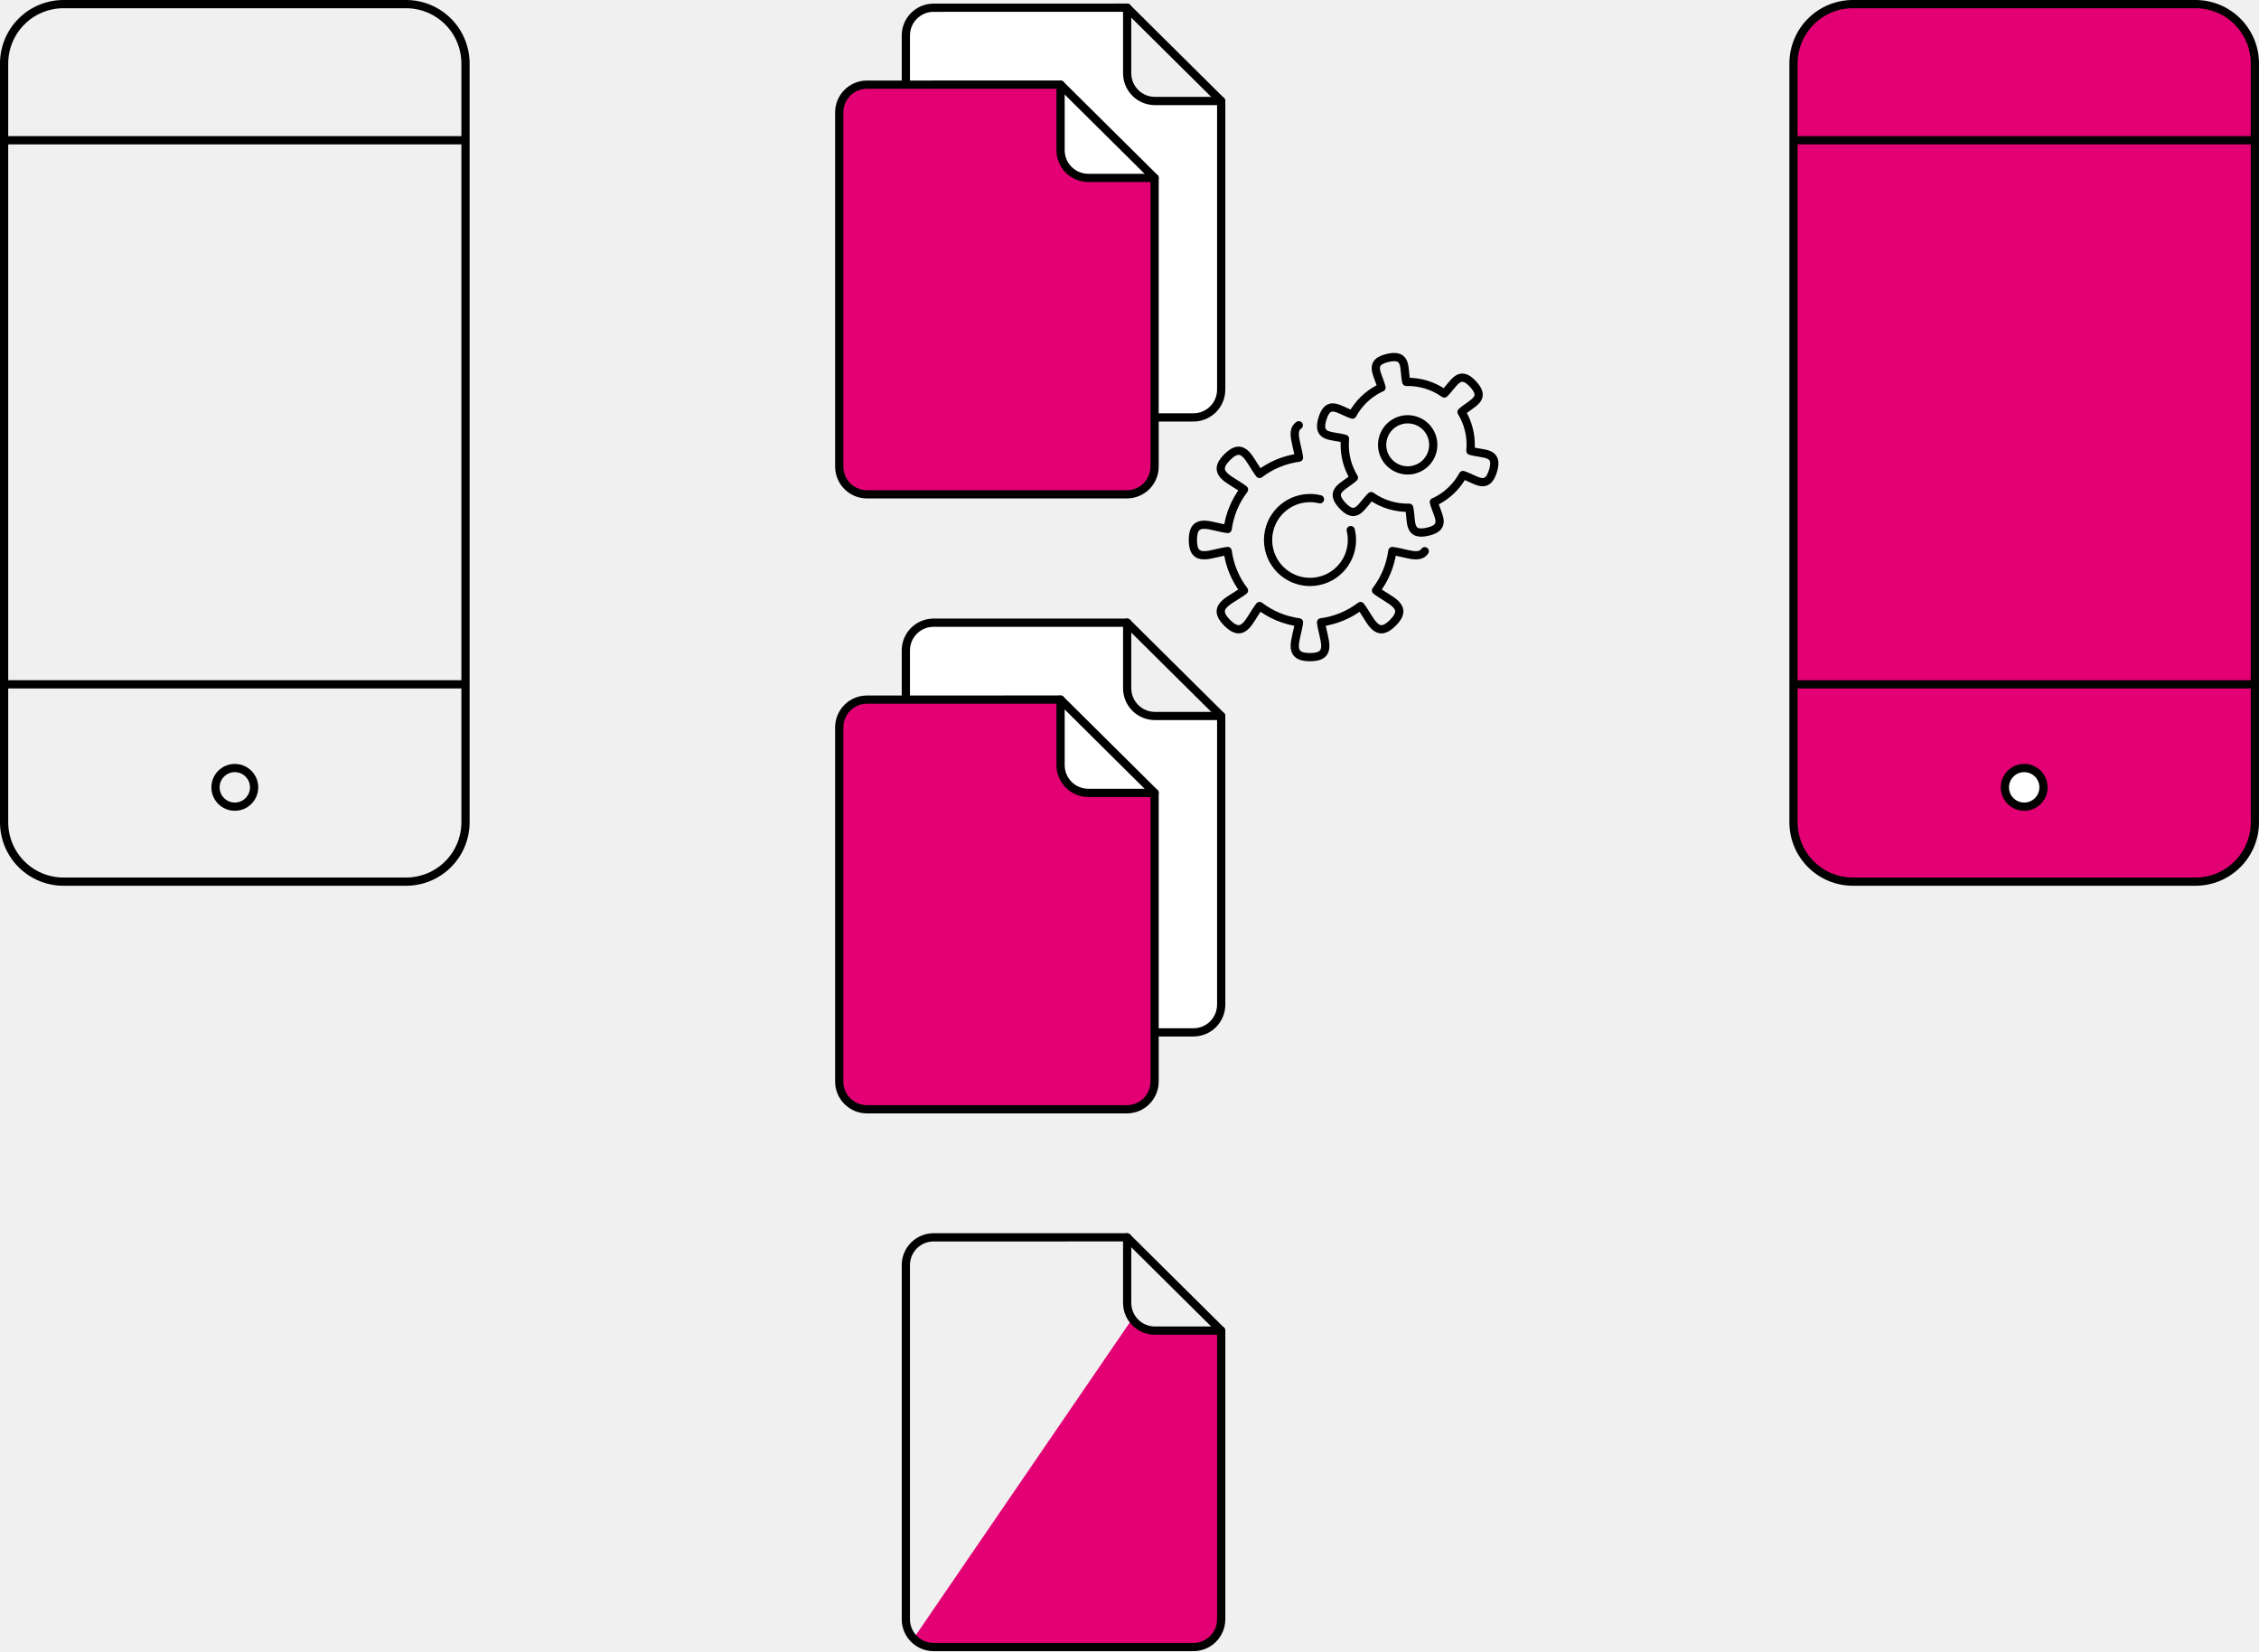
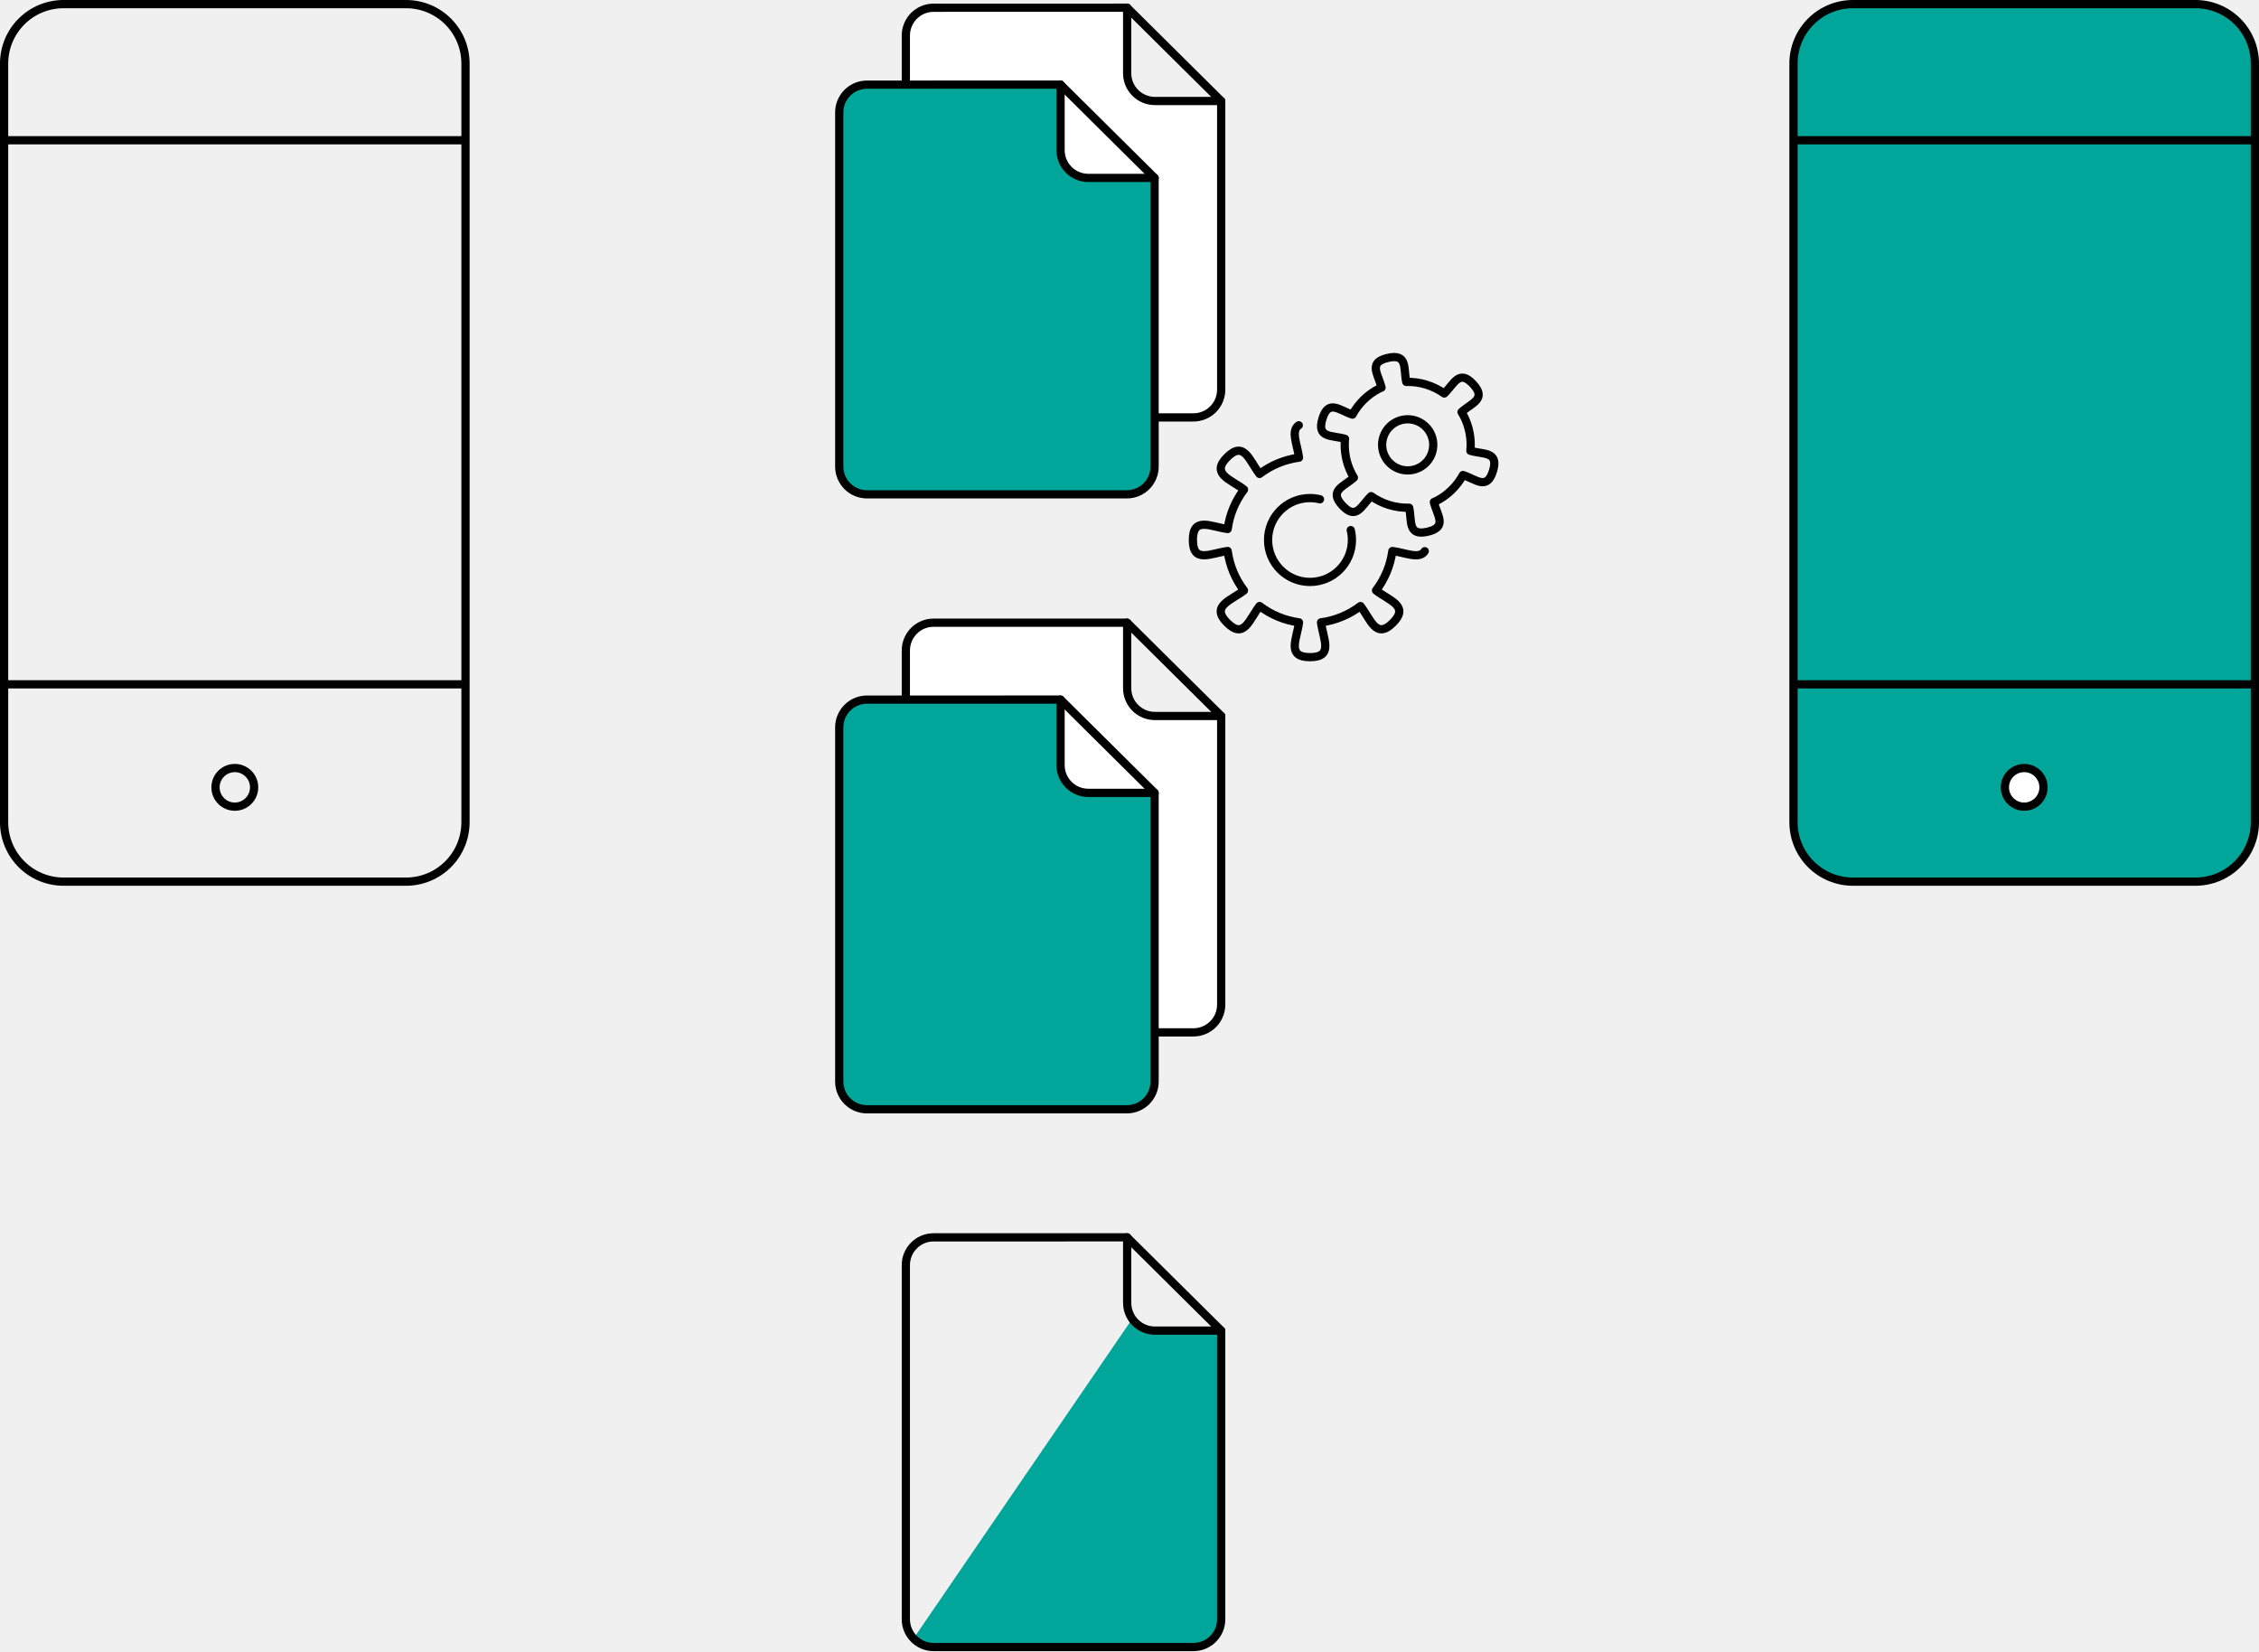
<svg xmlns="http://www.w3.org/2000/svg" id="svg9306" version="1.1" viewBox="0 0 96.866 70.792" height="70.792mm" width="96.866mm">
  <defs id="defs9300" />
  <g transform="translate(75.64746,-212.4668)" id="layer1">
    <g id="g7006" transform="translate(-188.1657,0.8729052)">
      <g id="g6917">
        <path id="rect4897-5-7-7-19-43" d="m 115.248,211.77 h 14.677 c 1.415,0 2.554,1.139 2.554,2.554 v 32.516 c 0,1.415 -1.139,2.554 -2.554,2.554 H 115.248 c -1.415,0 -2.554,-1.139 -2.554,-2.554 v -32.516 c 0,-1.415 1.139,-2.554 2.554,-2.554 z" style="fill:none;fill-opacity:0.351;stroke:#000000;stroke-width:0.353;stroke-miterlimit:4;stroke-dasharray:none;stroke-opacity:1" />
        <path id="path4899-6-8-3-4-1" d="m 123.415,245.351 a 0.828,0.828 0 0 1 -0.828,0.828 0.828,0.828 0 0 1 -0.828,-0.828 0.828,0.828 0 0 1 0.828,-0.828 0.828,0.828 0 0 1 0.828,0.828 z" style="fill:none;fill-opacity:0.351;stroke:#000000;stroke-width:0.353;stroke-miterlimit:4;stroke-dasharray:none;stroke-opacity:1" />
        <path style="fill:none;fill-opacity:0.351;stroke:#000000;stroke-width:0.353;stroke-linecap:butt;stroke-linejoin:miter;stroke-miterlimit:4;stroke-dasharray:none;stroke-opacity:1" d="m 112.695,240.934 h 19.784" id="path4901-2-4-6-7-4" />
        <path style="fill:none;fill-opacity:0.351;stroke:#000000;stroke-width:0.353;stroke-linecap:butt;stroke-linejoin:miter;stroke-miterlimit:4;stroke-dasharray:none;stroke-opacity:1" d="m 112.695,217.607 h 19.784" id="path4903-9-5-5-84-9" />
      </g>
      <g id="g6960">
        <g id="g6948">
          <path id="rect4897-6-9-0-8-0-9" d="m 152.553,238.291 c -0.66,0 -1.192,0.532 -1.192,1.192 v 15.181 c 0,0.66 0.532,1.192 1.192,1.192 h 11.138 c 0.66,0 1.192,-0.532 1.192,-1.192 V 242.291 h -2.84 c -0.66,0 -1.192,-0.532 -1.192,-1.192 v -2.808 z" style="fill:#ffffff;stroke:#000000;stroke-width:0.353;stroke-linecap:round;stroke-linejoin:round;stroke-miterlimit:4;stroke-dasharray:none;stroke-opacity:1" />
          <path id="path4936-3-6-1-6-2" d="m 160.85,238.291 4.033,4" style="fill:none;stroke:#000000;stroke-width:0.353;stroke-linecap:round;stroke-linejoin:round;stroke-miterlimit:4;stroke-dasharray:none;stroke-opacity:1" />
        </g>
        <g id="g6952">
-           <path id="rect4897-6-9-0-8-0-4-2" d="m 149.697,241.589 c -0.66,0 -1.192,0.532 -1.192,1.192 v 15.181 c 0,0.66 0.532,1.192 1.192,1.192 h 11.138 c 0.66,0 1.192,-0.532 1.192,-1.192 v -12.374 h -2.84 c -0.66,0 -1.192,-0.532 -1.192,-1.192 v -2.808 z" style="fill:#e20074;fill-opacity:1;stroke:#000000;stroke-width:0.353;stroke-linecap:round;stroke-linejoin:round;stroke-miterlimit:4;stroke-dasharray:none;stroke-opacity:1" />
-           <path id="path4936-3-6-1-6-5-6" d="m 157.995,241.589 4.033,4" style="fill:#e20074;fill-opacity:1;stroke:#000000;stroke-width:0.353;stroke-linecap:round;stroke-linejoin:round;stroke-miterlimit:4;stroke-dasharray:none;stroke-opacity:1" />
+           <path id="rect4897-6-9-0-8-0-4-2" d="m 149.697,241.589 c -0.66,0 -1.192,0.532 -1.192,1.192 v 15.181 c 0,0.66 0.532,1.192 1.192,1.192 h 11.138 c 0.66,0 1.192,-0.532 1.192,-1.192 v -12.374 h -2.84 c -0.66,0 -1.192,-0.532 -1.192,-1.192 v -2.808 z" style="fill:#00a69a;fill-opacity:1;stroke:#000000;stroke-width:0.353;stroke-linecap:round;stroke-linejoin:round;stroke-miterlimit:4;stroke-dasharray:none;stroke-opacity:1" />
+           <path id="path4936-3-6-1-6-5-6" d="m 157.995,241.589 4.033,4" style="fill:#00a69a;fill-opacity:1;stroke:#000000;stroke-width:0.353;stroke-linecap:round;stroke-linejoin:round;stroke-miterlimit:4;stroke-dasharray:none;stroke-opacity:1" />
        </g>
      </g>
      <g id="g6933">
        <g id="g6921">
          <path id="rect4897-6-0-2-9-06-6" d="m 152.553,211.925 c -0.66,0 -1.192,0.532 -1.192,1.192 v 15.181 c 0,0.66 0.532,1.192 1.192,1.192 h 11.138 c 0.66,0 1.192,-0.532 1.192,-1.192 v -12.374 h -2.84 c -0.66,0 -1.192,-0.532 -1.192,-1.192 v -2.808 z" style="fill:#ffffff;stroke:#000000;stroke-width:0.353;stroke-linecap:round;stroke-linejoin:round;stroke-miterlimit:4;stroke-dasharray:none;stroke-opacity:1" />
          <path id="path4936-6-0-3-1-49" d="m 160.85,211.925 4.033,4" style="fill:none;stroke:#000000;stroke-width:0.353;stroke-linecap:round;stroke-linejoin:round;stroke-miterlimit:4;stroke-dasharray:none;stroke-opacity:1" />
        </g>
        <g id="g6925">
-           <path id="rect4897-6-0-2-9-06-5-0" d="m 149.697,215.223 c -0.66,0 -1.192,0.532 -1.192,1.192 v 15.181 c 0,0.66 0.532,1.192 1.192,1.192 h 11.138 c 0.66,0 1.192,-0.532 1.192,-1.192 v -12.374 h -2.84 c -0.66,0 -1.192,-0.532 -1.192,-1.192 v -2.808 z" style="fill:#e20074;fill-opacity:1;stroke:#000000;stroke-width:0.353;stroke-linecap:round;stroke-linejoin:round;stroke-miterlimit:4;stroke-dasharray:none;stroke-opacity:1" />
-           <path id="path4936-6-0-3-1-4-6" d="m 157.995,215.223 4.033,4" style="fill:#e20074;fill-opacity:1;stroke:#000000;stroke-width:0.353;stroke-linecap:round;stroke-linejoin:round;stroke-miterlimit:4;stroke-dasharray:none;stroke-opacity:1" />
+           <path id="rect4897-6-0-2-9-06-5-0" d="m 149.697,215.223 c -0.66,0 -1.192,0.532 -1.192,1.192 v 15.181 c 0,0.66 0.532,1.192 1.192,1.192 h 11.138 c 0.66,0 1.192,-0.532 1.192,-1.192 v -12.374 h -2.84 c -0.66,0 -1.192,-0.532 -1.192,-1.192 v -2.808 z" style="fill:#00a69a;fill-opacity:1;stroke:#000000;stroke-width:0.353;stroke-linecap:round;stroke-linejoin:round;stroke-miterlimit:4;stroke-dasharray:none;stroke-opacity:1" />
+           <path id="path4936-6-0-3-1-4-6" d="m 157.995,215.223 4.033,4" style="fill:#00a69a;fill-opacity:1;stroke:#000000;stroke-width:0.353;stroke-linecap:round;stroke-linejoin:round;stroke-miterlimit:4;stroke-dasharray:none;stroke-opacity:1" />
        </g>
      </g>
      <g id="g6971">
-         <path id="rect4897-5-7-7-19-43-9" d="m 191.977,211.77 h 14.677 c 1.415,0 2.554,1.139 2.554,2.554 v 32.516 c 0,1.415 -1.139,2.554 -2.554,2.554 h -14.677 c -1.415,0 -2.554,-1.139 -2.554,-2.554 v -32.516 c 0,-1.415 1.139,-2.554 2.554,-2.554 z" style="fill:#e20074;fill-opacity:1;stroke:#000000;stroke-width:0.353;stroke-miterlimit:4;stroke-dasharray:none;stroke-opacity:1" />
+         <path id="rect4897-5-7-7-19-43-9" d="m 191.977,211.77 h 14.677 c 1.415,0 2.554,1.139 2.554,2.554 v 32.516 c 0,1.415 -1.139,2.554 -2.554,2.554 h -14.677 c -1.415,0 -2.554,-1.139 -2.554,-2.554 v -32.516 c 0,-1.415 1.139,-2.554 2.554,-2.554 z" style="fill:#00a69a;fill-opacity:1;stroke:#000000;stroke-width:0.353;stroke-miterlimit:4;stroke-dasharray:none;stroke-opacity:1" />
        <path id="path4899-6-8-3-4-1-6" d="m 200.144,245.351 a 0.828,0.828 0 0 1 -0.828,0.828 0.828,0.828 0 0 1 -0.828,-0.828 0.828,0.828 0 0 1 0.828,-0.828 0.828,0.828 0 0 1 0.828,0.828 z" style="fill:#ffffff;fill-opacity:1;stroke:#000000;stroke-width:0.353;stroke-miterlimit:4;stroke-dasharray:none;stroke-opacity:1" />
-         <path style="fill:#e20074;fill-opacity:1;stroke:#000000;stroke-width:0.353;stroke-linecap:butt;stroke-linejoin:miter;stroke-miterlimit:4;stroke-dasharray:none;stroke-opacity:1" d="m 189.424,240.934 h 19.784" id="path4901-2-4-6-7-4-9" />
-         <path style="fill:#e20074;fill-opacity:1;stroke:#000000;stroke-width:0.353;stroke-linecap:butt;stroke-linejoin:miter;stroke-miterlimit:4;stroke-dasharray:none;stroke-opacity:1" d="m 189.424,217.607 h 19.784" id="path4903-9-5-5-84-9-3" />
+         <path style="fill:#00a69a;fill-opacity:1;stroke:#000000;stroke-width:0.353;stroke-linecap:butt;stroke-linejoin:miter;stroke-miterlimit:4;stroke-dasharray:none;stroke-opacity:1" d="m 189.424,240.934 h 19.784" id="path4901-2-4-6-7-4-9" />
+         <path style="fill:#00a69a;fill-opacity:1;stroke:#000000;stroke-width:0.353;stroke-linecap:butt;stroke-linejoin:miter;stroke-miterlimit:4;stroke-dasharray:none;stroke-opacity:1" d="m 189.424,217.607 h 19.784" id="path4903-9-5-5-84-9-3" />
      </g>
      <g id="g6965">
-         <path id="rect4897-6-9-0-8-0-4-2-6" d="m 161.069,268.138 -0.001,0.003 -9.376,13.701 c 0.217,0.226 0.521,0.369 0.86,0.369 h 11.138 c 0.66,0 1.192,-0.532 1.192,-1.193 v -12.374 h -2.841 c -0.404,0 -0.758,-0.2 -0.974,-0.506 z" style="fill:#e20074;fill-opacity:1;stroke:none;stroke-width:0.353;stroke-linecap:round;stroke-linejoin:round;stroke-miterlimit:4;stroke-dasharray:none;stroke-opacity:1" />
+         <path id="rect4897-6-9-0-8-0-4-2-6" d="m 161.069,268.138 -0.001,0.003 -9.376,13.701 c 0.217,0.226 0.521,0.369 0.86,0.369 h 11.138 c 0.66,0 1.192,-0.532 1.192,-1.193 v -12.374 h -2.841 c -0.404,0 -0.758,-0.2 -0.974,-0.506 z" style="fill:#00a69a;fill-opacity:1;stroke:none;stroke-width:0.353;stroke-linecap:round;stroke-linejoin:round;stroke-miterlimit:4;stroke-dasharray:none;stroke-opacity:1" />
        <path style="fill:none;fill-opacity:1;stroke:#000000;stroke-width:0.353;stroke-linecap:round;stroke-linejoin:round;stroke-miterlimit:4;stroke-dasharray:none;stroke-opacity:1" d="m 152.553,264.644 c -0.66,0 -1.192,0.532 -1.192,1.192 v 15.181 c 0,0.66 0.532,1.192 1.192,1.192 h 11.138 c 0.66,0 1.192,-0.532 1.192,-1.192 v -12.374 h -2.84 c -0.66,0 -1.192,-0.532 -1.192,-1.192 v -2.808 z" id="rect4897-6-9-0-8-0-9-2" />
        <path style="fill:none;fill-opacity:1;stroke:#000000;stroke-width:0.353;stroke-linecap:round;stroke-linejoin:round;stroke-miterlimit:4;stroke-dasharray:none;stroke-opacity:1" d="m 160.85,264.644 4.033,4" id="path4936-3-6-1-6-2-9" />
      </g>
      <g id="g6944">
        <circle transform="rotate(-27.08597)" style="opacity:1;fill:none;fill-opacity:1;fill-rule:nonzero;stroke:#000000;stroke-width:0.353;stroke-linecap:round;stroke-linejoin:round;stroke-miterlimit:4;stroke-dasharray:none;stroke-dashoffset:0;stroke-opacity:1" id="path1148-90" cx="48.891" cy="284.085" r="1.096" />
        <path id="path1148-9-8" d="m 171.73,227.042 c -0.442,0.239 -0.093,0.674 0.029,1.168 a 2.703,2.703 0 0 0 -0.109,0.049 2.703,2.703 0 0 0 -1.139,1.111 c -0.565,-0.184 -1.028,-0.67 -1.286,0.173 -0.259,0.844 0.398,0.7 0.968,0.865 a 2.703,2.703 0 0 0 0.281,1.488 2.703,2.703 0 0 0 0.099,0.175 c -0.442,0.396 -1.092,0.554 -0.492,1.199 0.601,0.645 0.805,0.007 1.232,-0.405 a 2.703,2.703 0 0 0 1.631,0.498 c 0.123,0.581 -0.067,1.226 0.793,1.028 0.86,-0.198 0.408,-0.695 0.265,-1.271 a 2.703,2.703 0 0 0 0.11,-0.048 2.703,2.703 0 0 0 1.139,-1.112 c 0.565,0.184 1.027,0.67 1.286,-0.173 0.259,-0.844 -0.397,-0.7 -0.968,-0.865 a 2.703,2.703 0 0 0 -0.281,-1.488 2.703,2.703 0 0 0 -0.099,-0.175 c 0.442,-0.396 1.092,-0.554 0.492,-1.199 -0.6,-0.645 -0.805,-0.007 -1.232,0.405 a 2.703,2.703 0 0 0 -1.631,-0.498 c -0.123,-0.581 0.067,-1.226 -0.793,-1.028 -0.123,0.028 -0.22,0.063 -0.294,0.103 z" style="opacity:1;fill:none;fill-opacity:1;fill-rule:nonzero;stroke:#000000;stroke-width:0.353;stroke-linecap:round;stroke-linejoin:round;stroke-miterlimit:4;stroke-dasharray:none;stroke-dashoffset:0.882;stroke-opacity:1" />
        <path id="path6451-1" d="m 170.438,234.321 a 1.798,1.798 0 0 1 0.051,0.425 v 0 a 1.798,1.798 0 0 1 -1.798,1.798 1.798,1.798 0 0 1 -1.798,-1.798 1.798,1.798 0 0 1 1.798,-1.798 1.798,1.798 0 0 1 0.428,0.052" style="opacity:1;fill:none;fill-opacity:1;fill-rule:nonzero;stroke:#000000;stroke-width:0.353;stroke-linecap:round;stroke-linejoin:round;stroke-miterlimit:4;stroke-dasharray:none;stroke-dashoffset:0;stroke-opacity:1" />
        <path id="path6390-3" d="m 168.209,229.827 c -0.356,0.235 -0.061,0.826 0.011,1.388 -0.615,0.082 -1.199,0.323 -1.692,0.699 -0.444,-0.575 -0.665,-1.444 -1.388,-0.72 -0.724,0.724 0.146,0.944 0.722,1.389 -0.377,0.493 -0.618,1.076 -0.701,1.691 -0.721,-0.092 -1.492,-0.552 -1.492,0.472 0,1.024 0.771,0.564 1.492,0.472 0.082,0.615 0.323,1.199 0.699,1.692 -0.575,0.444 -1.444,0.665 -0.72,1.388 0.724,0.724 0.944,-0.146 1.389,-0.722 0.493,0.377 1.076,0.618 1.691,0.701 -0.092,0.721 -0.552,1.492 0.472,1.492 1.024,0 0.564,-0.771 0.472,-1.492 0.615,-0.082 1.199,-0.323 1.692,-0.699 0.444,0.575 0.664,1.444 1.388,0.72 0.724,-0.724 -0.146,-0.944 -0.722,-1.389 0.377,-0.493 0.618,-1.076 0.701,-1.691 0.563,0.072 1.156,0.368 1.389,0.008" style="opacity:1;fill:none;fill-opacity:1;fill-rule:nonzero;stroke:#000000;stroke-width:0.353;stroke-linecap:round;stroke-linejoin:round;stroke-miterlimit:4;stroke-dasharray:none;stroke-dashoffset:0;stroke-opacity:1" />
      </g>
    </g>
  </g>
</svg>
